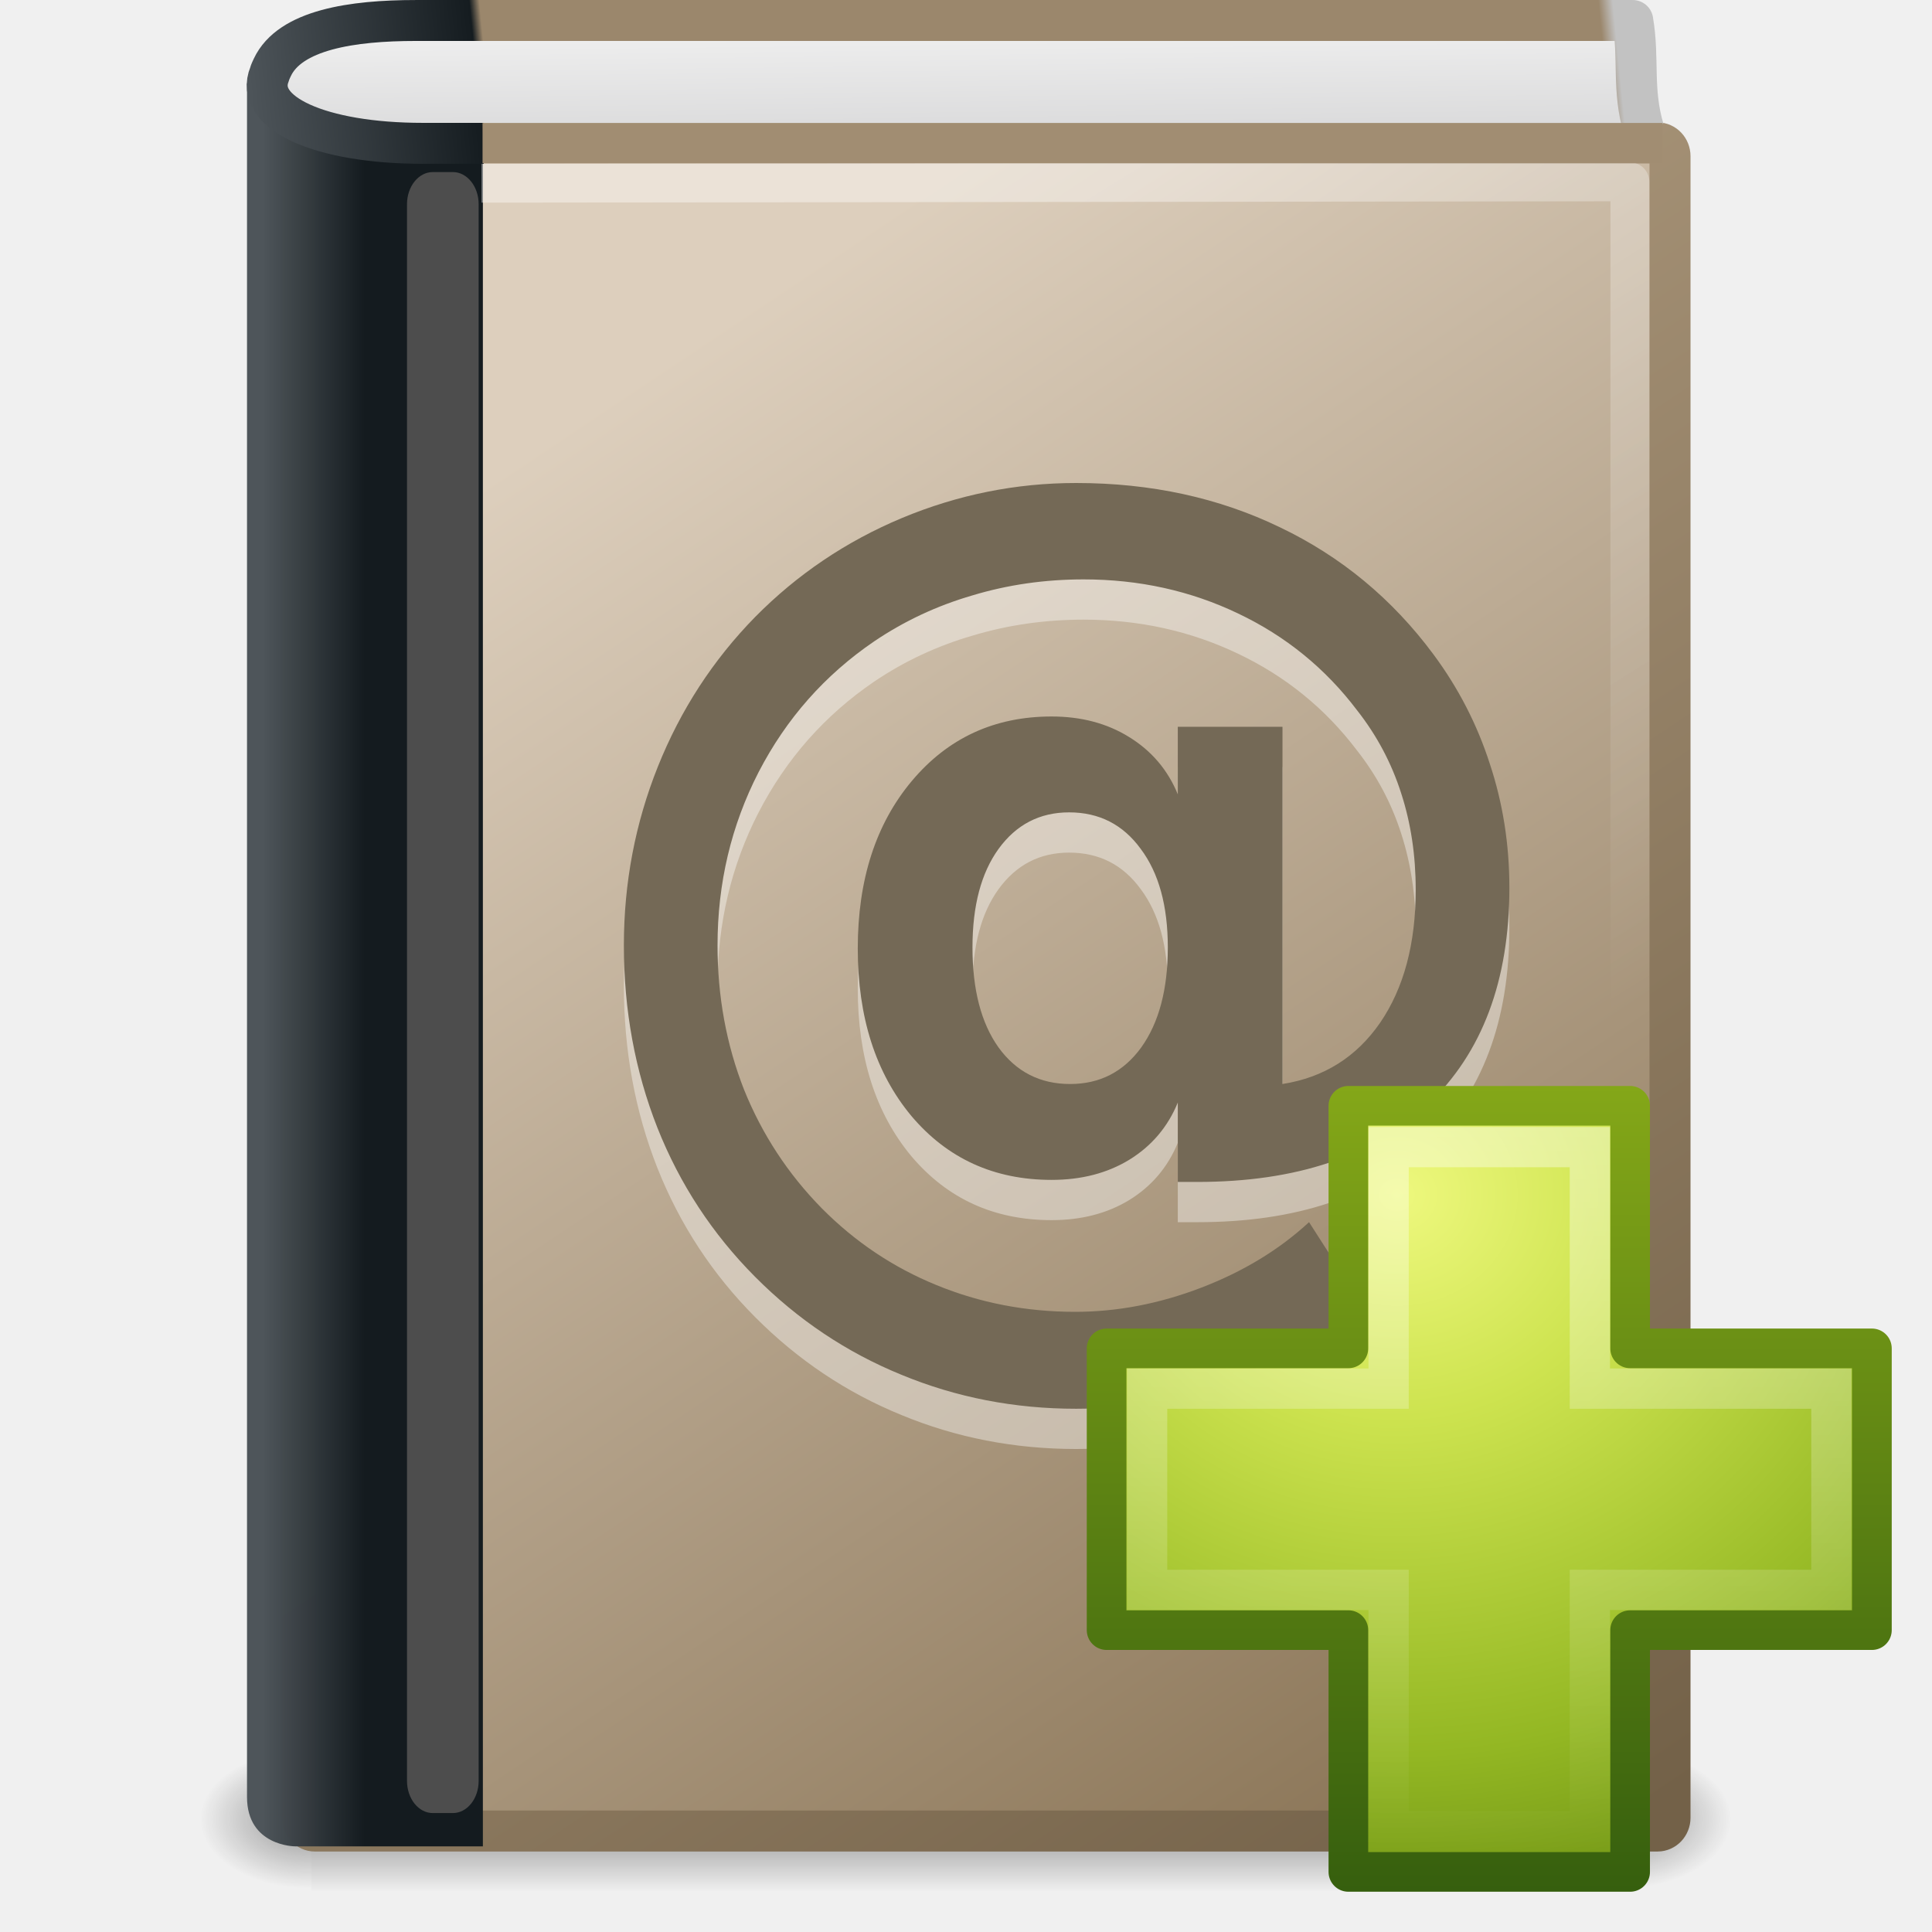
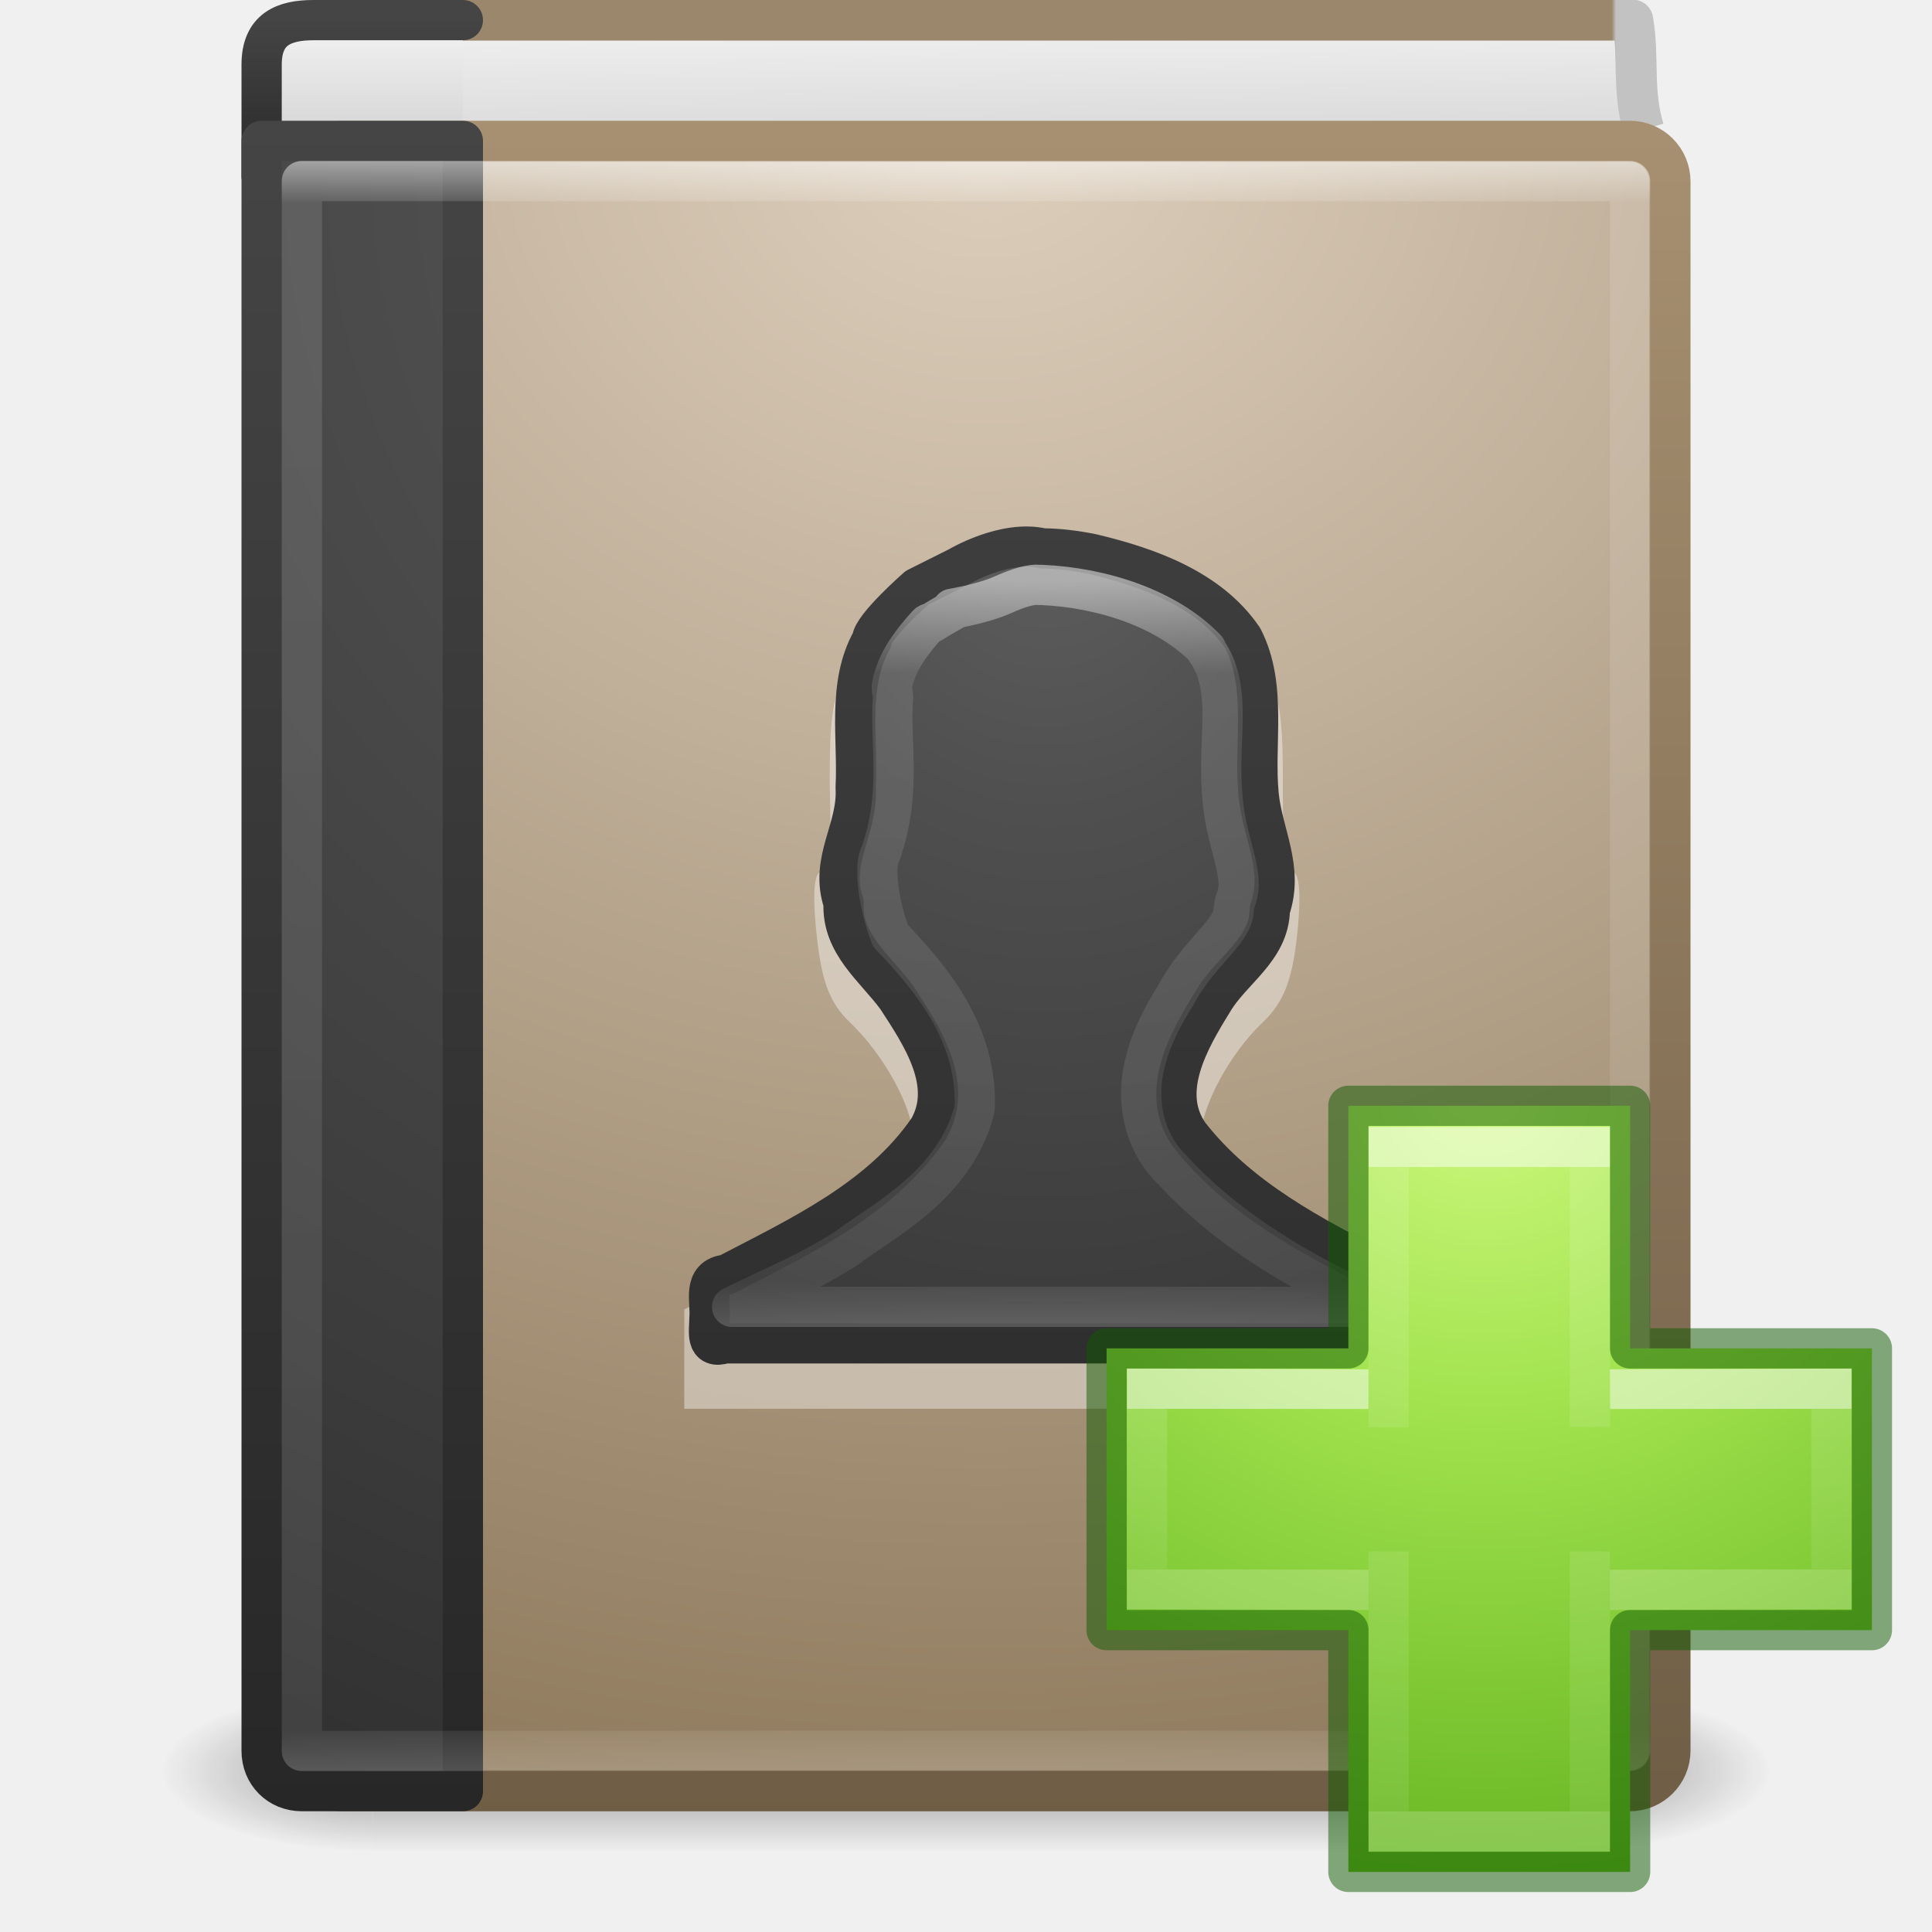
- <svg xmlns="http://www.w3.org/2000/svg" xmlns:xlink="http://www.w3.org/1999/xlink" version="1.0" width="48" height="48" id="svg3506">
-   <defs id="defs3508">
-     <linearGradient id="linearGradient3198">
-       <stop style="stop-color:#ffffff;stop-opacity:1;" offset="0" id="stop3200" />
-       <stop style="stop-color:#ffffff;stop-opacity:0;" offset="1" id="stop3202" />
+ <svg xmlns="http://www.w3.org/2000/svg" xmlns:xlink="http://www.w3.org/1999/xlink" id="svg4045" height="48" width="48" version="1.1">
+   <defs id="defs4047">
+     <linearGradient gradientTransform="matrix(0.8918919,0,0,1.054054,2.594596,-1.297286)" gradientUnits="userSpaceOnUse" xlink:href="#linearGradient3195" id="linearGradient3142-2" y2="32.596" x2="24" y1="14.916" x1="24" />
+     <linearGradient id="linearGradient3195">
+       <stop offset="0" style="stop-color:#ffffff;stop-opacity:1" id="stop3197" />
+       <stop offset="0.123" style="stop-color:#ffffff;stop-opacity:0.235" id="stop3199" />
+       <stop offset="0.937" style="stop-color:#ffffff;stop-opacity:0.157" id="stop3201" />
+       <stop offset="1" style="stop-color:#ffffff;stop-opacity:0.392" id="stop3203" />
    </linearGradient>
-     <radialGradient cx="605.714" cy="486.648" r="117.143" fx="605.714" fy="486.648" id="radialGradient3873" xlink:href="#linearGradient5060" gradientUnits="userSpaceOnUse" gradientTransform="matrix(2.409717e-2,0,0,1.537476e-2,26.47758,38.62904)" />
-     <linearGradient id="linearGradient5060">
-       <stop id="stop5062" style="stop-color:#000000;stop-opacity:1" offset="0" />
-       <stop id="stop5064" style="stop-color:#000000;stop-opacity:0" offset="1" />
+     <radialGradient gradientTransform="matrix(0,1.478163,-1.264196,0,36.68227,-3.631553)" gradientUnits="userSpaceOnUse" xlink:href="#linearGradient2867-449-88-871-390-598-476-591-434-148-57-177-641-289-620-227-114-444-680-744-8-7" id="radialGradient3147" fy="8.45" fx="10.904" r="20" cy="8.45" cx="10.904" />
+     <linearGradient id="linearGradient2867-449-88-871-390-598-476-591-434-148-57-177-641-289-620-227-114-444-680-744-8-7">
+       <stop offset="0" style="stop-color:#5f5f5f;stop-opacity:1" id="stop5430-8-6" />
+       <stop offset="0.262" style="stop-color:#4f4f4f;stop-opacity:1" id="stop5432-3-5" />
+       <stop offset="0.705" style="stop-color:#3b3b3b;stop-opacity:1" id="stop5434-1-6" />
+       <stop offset="1" style="stop-color:#2b2b2b;stop-opacity:1" id="stop5436-8-9" />
    </linearGradient>
-     <radialGradient cx="605.714" cy="486.648" r="117.143" fx="605.714" fy="486.648" id="radialGradient3586" xlink:href="#linearGradient5060" gradientUnits="userSpaceOnUse" gradientTransform="matrix(-2.409717e-2,0,0,1.537476e-2,21.52241,38.62904)" />
-     <linearGradient id="linearGradient5048">
-       <stop id="stop5050" style="stop-color:#000000;stop-opacity:0" offset="0" />
-       <stop id="stop5056" style="stop-color:#000000;stop-opacity:1" offset="0.5" />
-       <stop id="stop5052" style="stop-color:#000000;stop-opacity:0" offset="1" />
+     <linearGradient gradientTransform="matrix(1,0,0,1.051282,2.000001,-1.23077)" gradientUnits="userSpaceOnUse" xlink:href="#linearGradient3707-319-631-407-324-616-674-812-821-107-178-392-400-6-7" id="linearGradient3149" y2="3.899" x2="24" y1="44" x1="24" />
+     <linearGradient id="linearGradient3707-319-631-407-324-616-674-812-821-107-178-392-400-6-7">
+       <stop offset="0" style="stop-color:#272727;stop-opacity:1" id="stop5440-4-4" />
+       <stop offset="1" style="stop-color:#454545;stop-opacity:1" id="stop5442-3-5" />
    </linearGradient>
-     <linearGradient x1="302.857" y1="366.648" x2="302.857" y2="609.505" id="linearGradient3584" xlink:href="#linearGradient5048" gradientUnits="userSpaceOnUse" gradientTransform="matrix(7.04142e-2,0,0,1.537476e-2,-1.449705,38.62901)" />
+     <linearGradient gradientTransform="matrix(0.8918919,0,0,1.054054,2.594596,-1.297286)" gradientUnits="userSpaceOnUse" xlink:href="#linearGradient3731" id="linearGradient3142" y2="43" x2="24" y1="5" x1="24" />
+     <linearGradient id="linearGradient3731">
+       <stop offset="0" style="stop-color:#ffffff;stop-opacity:1" id="stop3733" />
+       <stop offset="0.027" style="stop-color:#ffffff;stop-opacity:0.235" id="stop3735" />
+       <stop offset="0.974" style="stop-color:#ffffff;stop-opacity:0.157" id="stop3737" />
+       <stop offset="1" style="stop-color:#ffffff;stop-opacity:0.392" id="stop3739" />
+     </linearGradient>
+     <radialGradient gradientTransform="matrix(1.9428467e-8,2.456836,-2.472257,-4.5264291e-8,46.8901,-14.30325)" gradientUnits="userSpaceOnUse" xlink:href="#linearGradient2867-449-88-871-390-598-476-591-434-148-57-177-641-289-620-227-114-444-680-744-8" id="radialGradient3145" fy="8.45" fx="7.496" r="20" cy="8.45" cx="7.496" />
+     <linearGradient id="linearGradient2867-449-88-871-390-598-476-591-434-148-57-177-641-289-620-227-114-444-680-744-8">
+       <stop offset="0" style="stop-color:#5f5f5f;stop-opacity:1" id="stop5430-8" />
+       <stop offset="0.262" style="stop-color:#4f4f4f;stop-opacity:1" id="stop5432-3" />
+       <stop offset="0.705" style="stop-color:#3b3b3b;stop-opacity:1" id="stop5434-1" />
+       <stop offset="1" style="stop-color:#2b2b2b;stop-opacity:1" id="stop5436-8" />
+     </linearGradient>
+     <linearGradient gradientTransform="matrix(1,0,0,1.051282,2.000001,-1.23077)" gradientUnits="userSpaceOnUse" xlink:href="#linearGradient3707-319-631-407-324-616-674-812-821-107-178-392-400-6" id="linearGradient3147" y2="3.899" x2="24" y1="44" x1="24" />
+     <linearGradient id="linearGradient3707-319-631-407-324-616-674-812-821-107-178-392-400-6">
+       <stop offset="0" style="stop-color:#272727;stop-opacity:1" id="stop5440-4" />
+       <stop offset="1" style="stop-color:#454545;stop-opacity:1" id="stop5442-3" />
+     </linearGradient>
+     <radialGradient gradientTransform="matrix(0,2.744544,-3.183415,0,45.66374,-64.07083)" gradientUnits="userSpaceOnUse" xlink:href="#linearGradient8967" id="radialGradient3829" fy="6.648" fx="24.502" r="17.498" cy="6.648" cx="24.502" />
+     <linearGradient id="linearGradient8967">
+       <stop offset="0" style="stop-color:#ddcfbd;stop-opacity:1" id="stop8969" />
+       <stop offset="1" style="stop-color:#856f50;stop-opacity:1" id="stop8971" />
+     </linearGradient>
+     <linearGradient gradientTransform="matrix(0.7007108,0,0,0.7371287,2.078935,-0.1244263)" gradientUnits="userSpaceOnUse" xlink:href="#linearGradient3319" id="linearGradient3153" y2="61.482" x2="32.901" y1="4.648" x1="32.901" />
    <linearGradient id="linearGradient3319">
-       <stop id="stop3321" style="stop-color:#af9b7f;stop-opacity:1" offset="0" />
-       <stop id="stop3323" style="stop-color:#736148;stop-opacity:1" offset="1" />
+       <stop offset="0" style="stop-color:#a79071;stop-opacity:1" id="stop3321" />
+       <stop offset="1" style="stop-color:#6f5d45;stop-opacity:1" id="stop3323" />
    </linearGradient>
-     <linearGradient x1="22.334" y1="11.03" x2="53.453" y2="61.22" id="linearGradient2878" xlink:href="#linearGradient3319" gradientUnits="userSpaceOnUse" gradientTransform="matrix(0.7007108,0,0,0.7543894,2.078935,-0.169135)" />
-     <linearGradient id="linearGradient8967">
-       <stop id="stop8969" style="stop-color:#ddcfbd;stop-opacity:1" offset="0" />
-       <stop id="stop8971" style="stop-color:#856f50;stop-opacity:1" offset="1" />
+     <linearGradient gradientUnits="userSpaceOnUse" xlink:href="#linearGradient2346" id="linearGradient3156" y2="3" x2="10.654" y1="1" x1="10.654" />
+     <linearGradient id="linearGradient2346">
+       <stop offset="0" style="stop-color:#eeeeee;stop-opacity:1" id="stop2348" />
+       <stop offset="1" style="stop-color:#d9d9da;stop-opacity:1" id="stop2350" />
    </linearGradient>
-     <linearGradient x1="16.102" y1="9.889" x2="38.491" y2="46" id="linearGradient2876" xlink:href="#linearGradient8967" gradientUnits="userSpaceOnUse" gradientTransform="matrix(0.9739077,0,0,1.048515,2.047216,-2.216925)" />
-     <linearGradient id="linearGradient8978">
-       <stop id="stop8980" style="stop-color:#4d5459;stop-opacity:0.996" offset="0" />
-       <stop id="stop8982" style="stop-color:#141b1f;stop-opacity:1" offset="1" />
+     <linearGradient gradientTransform="matrix(1,0,0,0.1025635,2.000261,0.03848905)" gradientUnits="userSpaceOnUse" xlink:href="#linearGradient3707-319-631-407-324-616-674-812-821-107-178-392-400-6-2" id="linearGradient3158" y2="3.899" x2="24" y1="44" x1="24" />
+     <linearGradient id="linearGradient3707-319-631-407-324-616-674-812-821-107-178-392-400-6-2">
+       <stop offset="0" style="stop-color:#272727;stop-opacity:1" id="stop5440-4-8" />
+       <stop offset="1" style="stop-color:#454545;stop-opacity:1" id="stop5442-3-8" />
    </linearGradient>
-     <linearGradient x1="5.48" y1="25.019" x2="8.5" y2="25.019" id="linearGradient2873" xlink:href="#linearGradient8978" gradientUnits="userSpaceOnUse" gradientTransform="matrix(0.8371182,0,0,1.042801,1.951614,-2.097175)" />
-     <linearGradient id="linearGradient3913">
-       <stop id="stop3915" style="stop-color:#4e555a;stop-opacity:1" offset="0" />
-       <stop id="stop3917" style="stop-color:#151c20;stop-opacity:1" offset="0.16" />
-       <stop id="stop3919" style="stop-color:#9b876c;stop-opacity:1" offset="0.167" />
-       <stop id="stop3921" style="stop-color:#9b876c;stop-opacity:1" offset="0.752" />
-       <stop id="stop3923" style="stop-color:#9b876c;stop-opacity:1" offset="0.939" />
-       <stop id="stop3925" style="stop-color:#c2c2c2;stop-opacity:1" offset="0.949" />
-       <stop id="stop3927" style="stop-color:#c2c2c2;stop-opacity:1" offset="1" />
+     <linearGradient gradientTransform="matrix(1.004045,0,0,1.538066,1.223278,-4.040018)" gradientUnits="userSpaceOnUse" xlink:href="#linearGradient2346" id="linearGradient3161" y2="4.883" x2="24.64" y1="3.123" x1="24.627" />
+     <linearGradient gradientTransform="matrix(0.7162781,0,0,0.7471593,2.15415,-0.05165168)" gradientUnits="userSpaceOnUse" xlink:href="#linearGradient4652" id="linearGradient3163" y2="0.065" x2="54.887" y1="0.065" x1="5.212" />
+     <linearGradient id="linearGradient4652">
+       <stop offset="0" style="stop-color:#9b876c;stop-opacity:1" id="stop4654" />
+       <stop offset="0.96" style="stop-color:#9b876c;stop-opacity:1" id="stop4656" />
+       <stop offset="0.963" style="stop-color:#c2c2c2;stop-opacity:1" id="stop4658" />
+       <stop offset="1" style="stop-color:#c2c2c2;stop-opacity:1" id="stop4660" />
    </linearGradient>
-     <linearGradient x1="5.754" y1="5.244" x2="55.495" y2="0.065" id="linearGradient2867" xlink:href="#linearGradient3913" gradientUnits="userSpaceOnUse" gradientTransform="matrix(0.7162781,0,0,0.7471593,2.15415,-5.165144e-2)" />
-     <linearGradient id="linearGradient2346">
-       <stop id="stop2348" style="stop-color:#eeeeee;stop-opacity:1" offset="0" />
-       <stop id="stop2350" style="stop-color:#d9d9da;stop-opacity:1" offset="1" />
+     <radialGradient gradientTransform="matrix(2.003784,0,0,1.4,27.98813,-17.4)" gradientUnits="userSpaceOnUse" xlink:href="#linearGradient3688-166-749" id="radialGradient3013" fy="43.5" fx="4.993" r="2.5" cy="43.5" cx="4.993" />
+     <linearGradient id="linearGradient3688-166-749">
+       <stop offset="0" style="stop-color:#181818;stop-opacity:1" id="stop2883" />
+       <stop offset="1" style="stop-color:#181818;stop-opacity:0" id="stop2885" />
    </linearGradient>
-     <linearGradient x1="24.627" y1="3.123" x2="24.64" y2="4.883" id="linearGradient2865" xlink:href="#linearGradient2346" gradientUnits="userSpaceOnUse" gradientTransform="matrix(1.004045,0,0,1.538066,1.223278,-4.040018)" />
-     <linearGradient xlink:href="#linearGradient3198" id="linearGradient3204" x1="28.252" y1="4.034" x2="40.978" y2="24.62" gradientUnits="userSpaceOnUse" />
-     <linearGradient id="linearGradient3242-7">
-       <stop offset="0" style="stop-color:#eef87e;stop-opacity:1" id="stop3244-5" />
-       <stop offset="0.262" style="stop-color:#cde34f;stop-opacity:1" id="stop3246-9" />
-       <stop offset="0.661" style="stop-color:#93b723;stop-opacity:1" id="stop3248-7" />
-       <stop offset="1" style="stop-color:#5a7e0d;stop-opacity:1" id="stop3250-8" />
+     <radialGradient gradientTransform="matrix(2.003784,0,0,1.4,-20.01187,-104.4)" gradientUnits="userSpaceOnUse" xlink:href="#linearGradient3688-464-309" id="radialGradient3015" fy="43.5" fx="4.993" r="2.5" cy="43.5" cx="4.993" />
+     <linearGradient id="linearGradient3688-464-309">
+       <stop offset="0" style="stop-color:#181818;stop-opacity:1" id="stop2889" />
+       <stop offset="1" style="stop-color:#181818;stop-opacity:0" id="stop2891" />
    </linearGradient>
-     <linearGradient id="linearGradient2490-3">
-       <stop offset="0" style="stop-color:#365f0e;stop-opacity:1" id="stop2492-3" />
-       <stop offset="1" style="stop-color:#84a718;stop-opacity:1" id="stop2494-8" />
+     <linearGradient id="linearGradient3702-501-757">
+       <stop offset="0" style="stop-color:#181818;stop-opacity:0" id="stop2895" />
+       <stop offset="0.5" style="stop-color:#181818;stop-opacity:1" id="stop2897" />
+       <stop offset="1" style="stop-color:#181818;stop-opacity:0" id="stop2899" />
    </linearGradient>
-     <linearGradient xlink:href="#linearGradient3943" id="linearGradient5530" gradientUnits="userSpaceOnUse" gradientTransform="matrix(0.5988154,0,0,0.5952031,23.6052,23.21913)" x1="22.369" y1="8.032" x2="22.369" y2="38.274" />
-     <linearGradient id="linearGradient3943">
-       <stop style="stop-color:#ffffff;stop-opacity:1;" offset="0" id="stop3945" />
-       <stop style="stop-color:#ffffff;stop-opacity:0;" offset="1" id="stop3947" />
+     <linearGradient gradientUnits="userSpaceOnUse" xlink:href="#linearGradient3702-501-757" id="linearGradient4043" y2="39.999" x2="25.058" y1="47.028" x1="25.058" />
+     <radialGradient gradientTransform="matrix(0,0.9593649,-1.04367,0,87.75759,-35.86579)" gradientUnits="userSpaceOnUse" xlink:href="#linearGradient3242-7-3-8-0-4-58-06" id="radialGradient3343" fy="48.745" fx="65.598" r="31" cy="48.745" cx="65.598" />
+     <linearGradient id="linearGradient3242-7-3-8-0-4-58-06">
+       <stop id="stop3244-5-8-5-6-4-3-8" style="stop-color:#cdf87e;stop-opacity:1" offset="0" />
+       <stop id="stop3246-9-5-1-5-3-0-7" style="stop-color:#a2e34f;stop-opacity:1" offset="0.262" />
+       <stop id="stop3248-7-2-0-7-5-35-9" style="stop-color:#68b723;stop-opacity:1" offset="0.661" />
+       <stop id="stop3250-8-2-8-5-6-40-4" style="stop-color:#1d7e0d;stop-opacity:1" offset="1" />
    </linearGradient>
-     <radialGradient r="31" fy="51.695" fx="69.448" cy="51.695" cx="69.448" gradientTransform="matrix(0,0.6792363,-0.7389246,0,72.90281,-17.48995)" gradientUnits="userSpaceOnUse" id="radialGradient3088" xlink:href="#linearGradient3242-7" />
-     <linearGradient y2="52.809" x2="72.422" y1="123.191" x1="72.422" gradientTransform="matrix(0.2821438,0,0,0.2844517,12.17135,11.9582)" gradientUnits="userSpaceOnUse" id="linearGradient3090" xlink:href="#linearGradient2490-3" />
+     <linearGradient gradientTransform="matrix(0.7044887,0,0,0.5952031,21.24141,23.21913)" gradientUnits="userSpaceOnUse" xlink:href="#linearGradient4154" id="linearGradient3030" y2="36.594" x2="24.139" y1="9.712" x1="24.139" />
+     <linearGradient id="linearGradient4154">
+       <stop offset="0" style="stop-color:#ffffff;stop-opacity:1" id="stop4156" />
+       <stop offset="0" style="stop-color:#ffffff;stop-opacity:0.235" id="stop4158" />
+       <stop offset="1" style="stop-color:#ffffff;stop-opacity:0.157" id="stop4160" />
+       <stop offset="1" style="stop-color:#ffffff;stop-opacity:0.392" id="stop4162" />
+     </linearGradient>
+     <linearGradient gradientTransform="matrix(0.6001524,0,0,0.6974803,23.55611,20.86116)" gradientUnits="userSpaceOnUse" xlink:href="#linearGradient4333" id="linearGradient3030-1" y2="26.006" x2="24.139" y1="20.271" x1="24.139" />
+     <linearGradient id="linearGradient4333">
+       <stop id="stop4335" style="stop-color:#ffffff;stop-opacity:1" offset="0" />
+       <stop id="stop4337" style="stop-color:#ffffff;stop-opacity:0.235" offset="0" />
+       <stop id="stop4339" style="stop-color:#ffffff;stop-opacity:0.157" offset="1" />
+       <stop id="stop4341" style="stop-color:#ffffff;stop-opacity:0.392" offset="1" />
+     </linearGradient>
  </defs>
  <g id="layer1">
-     <g transform="matrix(0.9561265,0,0,0.9561265,1.044962,1.105928)" id="g2877" style="display:inline">
-       <rect width="34" height="3.734" x="7" y="44.266" id="rect2879" style="opacity:0.402;fill:url(#linearGradient3584);fill-opacity:1;fill-rule:nonzero;stroke:none;stroke-width:1;marker:none;visibility:visible;display:inline;overflow:visible" />
-       <path d="M 7,44.266 C 7,44.266 7,48 7,48 C 5.759,48.007 4,47.163 4,46.133 C 4,45.102 5.385,44.266 7,44.266 L 7,44.266 z" id="path2881" style="opacity:0.402;fill:url(#radialGradient3586);fill-opacity:1;fill-rule:nonzero;stroke:none;stroke-width:1;marker:none;visibility:visible;display:inline;overflow:visible" />
-       <path d="M 41,44.266 C 41,44.266 41,48 41,48 C 42.241,48.007 44,47.163 44,46.133 C 44,45.102 42.615,44.266 41,44.266 L 41,44.266 z" id="path2883" style="opacity:0.402;fill:url(#radialGradient3873);fill-opacity:1;fill-rule:nonzero;stroke:none;stroke-width:1;marker:none;visibility:visible;display:inline;overflow:visible" />
+     <g style="opacity:0.4" id="g3712" transform="matrix(1.052632,0,0,0.5714286,-1.263158,19.14286)">
+       <rect style="fill:url(#radialGradient3013);fill-opacity:1;stroke:none" id="rect2801" y="40" x="38" height="7" width="5" />
+       <rect style="fill:url(#radialGradient3015);fill-opacity:1;stroke:none" id="rect3696" transform="scale(-1,-1)" y="-47" x="-10" height="7" width="5" />
+       <rect style="fill:url(#linearGradient4043);fill-opacity:1;stroke:none" id="rect3700" y="40" x="10" height="7" width="28" />
    </g>
-     <rect width="33.978" height="41.941" rx="0.31" ry="0.33" x="7.513" y="3.55" id="rect2719" style="fill:url(#linearGradient2876);fill-opacity:1;stroke:url(#linearGradient2878);stroke-width:1.019;stroke-linecap:round;stroke-linejoin:round;stroke-miterlimit:0;stroke-dasharray:none;stroke-dashoffset:0;stroke-opacity:1;display:inline" />
-     <path d="M 6.137,2.074 C 8.556,3.604 10.721,2.97 11.997,3.128 L 11.997,45.872 C 11.997,45.872 8.29,45.872 7.333,45.872 C 7.333,45.872 6.137,45.872 6.137,44.646 L 6.137,2.074 L 6.137,2.074 z" id="path2721" style="fill:url(#linearGradient2873);fill-opacity:1;stroke:none;display:inline" />
-     <rect width="1.78" height="40.77" rx="0.64" ry="0.799" x="10.112" y="4.275" id="rect2725" style="fill:#4d4d4d;fill-opacity:1;stroke:none;display:inline" />
-     <path d="M 24.161,24.538 C 24.161,25.589 24.376,26.417 24.808,27.023 C 25.247,27.629 25.84,27.932 26.587,27.932 C 27.325,27.932 27.914,27.629 28.354,27.023 C 28.794,26.408 29.014,25.58 29.014,24.538 C 29.014,23.505 28.79,22.69 28.342,22.092 C 27.902,21.486 27.309,21.183 26.562,21.183 C 25.832,21.183 25.247,21.486 24.808,22.092 C 24.376,22.69 24.161,23.505 24.161,24.538 M 29.262,28.393 C 29.014,28.999 28.611,29.473 28.055,29.815 C 27.508,30.148 26.865,30.314 26.127,30.314 C 24.7,30.314 23.538,29.785 22.643,28.726 C 21.755,27.659 21.311,26.272 21.311,24.564 C 21.311,22.857 21.759,21.469 22.655,20.402 C 23.551,19.335 24.708,18.801 26.127,18.801 C 26.865,18.801 27.508,18.972 28.055,19.313 C 28.611,19.655 29.014,20.129 29.262,20.735 L 29.262,19.057 L 31.863,19.057 L 31.863,27.932 C 32.892,27.77 33.701,27.262 34.29,26.408 C 34.879,25.546 35.173,24.445 35.173,23.104 C 35.173,22.25 35.053,21.452 34.812,20.709 C 34.572,19.958 34.207,19.271 33.717,18.648 C 32.929,17.606 31.942,16.803 30.756,16.24 C 29.578,15.677 28.3,15.395 26.923,15.395 C 25.961,15.395 25.04,15.527 24.161,15.792 C 23.281,16.048 22.468,16.428 21.722,16.932 C 20.494,17.768 19.536,18.852 18.847,20.184 C 18.167,21.508 17.827,22.942 17.827,24.487 C 17.827,25.759 18.047,26.955 18.486,28.073 C 18.934,29.183 19.577,30.165 20.415,31.018 C 21.245,31.855 22.195,32.491 23.265,32.927 C 24.343,33.37 25.492,33.592 26.712,33.592 C 27.757,33.592 28.802,33.392 29.847,32.991 C 30.893,32.589 31.784,32.047 32.523,31.364 L 33.854,33.439 C 32.817,34.267 31.685,34.899 30.457,35.334 C 29.238,35.778 27.997,36 26.736,36 C 25.202,36 23.754,35.718 22.394,35.155 C 21.033,34.6 19.822,33.789 18.76,32.722 C 17.698,31.654 16.89,30.421 16.334,29.021 C 15.778,27.612 15.5,26.101 15.5,24.487 C 15.5,22.933 15.782,21.452 16.346,20.043 C 16.91,18.635 17.715,17.397 18.76,16.33 C 19.805,15.271 21.021,14.451 22.406,13.871 C 23.8,13.29 25.243,13 26.736,13 C 28.595,13 30.283,13.367 31.801,14.101 C 33.319,14.827 34.588,15.877 35.609,17.252 C 36.231,18.088 36.699,18.998 37.015,19.979 C 37.338,20.953 37.5,21.977 37.5,23.053 C 37.5,25.367 36.824,27.164 35.472,28.444 C 34.12,29.725 32.212,30.365 29.748,30.365 L 29.262,30.365 L 29.262,28.393" id="path2781" style="font-size:23.554px;font-style:normal;font-weight:normal;opacity:0.4;fill:#ffffff;fill-opacity:1;stroke:none;display:inline;font-family:Bitstream Vera Sans" />
-     <path d="M 12.446,4.55 L 40.494,4.517 L 40.494,44.723" id="path4743" style="opacity:0.4;fill:none;fill-rule:evenodd;stroke:url(#linearGradient3204);stroke-width:0.967;stroke-linecap:square;stroke-linejoin:round;stroke-miterlimit:4;stroke-dasharray:none;stroke-opacity:1;display:inline" />
-     <path d="M 40.839,3.217 C 40.544,2.226 40.728,1.454 40.565,0.509 C 40.565,0.509 11.974,0.509 10.325,0.509 C 8.754,0.509 7.203,0.739 6.765,1.676 C 6.741,1.729 6.713,1.782 6.698,1.84 C 6.296,2.806 7.96,3.561 10.503,3.561 C 12.246,3.561 11.388,3.561 12.018,3.561" id="path2723" style="fill:url(#linearGradient2865);fill-opacity:1;stroke:url(#linearGradient2867);stroke-width:1.017;stroke-linecap:butt;stroke-linejoin:round;stroke-miterlimit:0;stroke-dasharray:none;stroke-dashoffset:0;stroke-opacity:1;display:inline" />
-     <path d="M 41.308,3.555 L 11.989,3.555" id="path4494" style="fill:#a18d72;fill-opacity:1;fill-rule:evenodd;stroke:#a18d72;stroke-width:1px;stroke-linecap:butt;stroke-linejoin:miter;stroke-opacity:1;display:inline" />
-     <path d="M 24.161,23.538 C 24.161,24.589 24.376,25.417 24.808,26.023 C 25.247,26.629 25.84,26.932 26.587,26.932 C 27.325,26.932 27.914,26.629 28.354,26.023 C 28.794,25.408 29.014,24.58 29.014,23.538 C 29.014,22.505 28.79,21.69 28.342,21.092 C 27.902,20.486 27.309,20.183 26.562,20.183 C 25.832,20.183 25.247,20.486 24.808,21.092 C 24.376,21.69 24.161,22.505 24.161,23.538 M 29.262,27.393 C 29.014,27.999 28.611,28.473 28.055,28.815 C 27.508,29.148 26.865,29.314 26.127,29.314 C 24.7,29.314 23.538,28.785 22.643,27.726 C 21.755,26.659 21.311,25.272 21.311,23.564 C 21.311,21.857 21.759,20.469 22.655,19.402 C 23.551,18.335 24.708,17.801 26.127,17.801 C 26.865,17.801 27.508,17.972 28.055,18.313 C 28.611,18.655 29.014,19.129 29.262,19.735 L 29.262,18.057 L 31.863,18.057 L 31.863,26.932 C 32.892,26.77 33.701,26.262 34.29,25.408 C 34.879,24.546 35.173,23.445 35.173,22.104 C 35.173,21.25 35.053,20.452 34.812,19.709 C 34.572,18.958 34.207,18.271 33.717,17.648 C 32.929,16.606 31.942,15.803 30.756,15.24 C 29.578,14.677 28.3,14.395 26.923,14.395 C 25.961,14.395 25.04,14.527 24.161,14.792 C 23.281,15.048 22.468,15.428 21.722,15.932 C 20.494,16.768 19.536,17.852 18.847,19.184 C 18.167,20.508 17.827,21.942 17.827,23.487 C 17.827,24.759 18.047,25.955 18.486,27.073 C 18.934,28.183 19.577,29.165 20.415,30.018 C 21.245,30.855 22.195,31.491 23.265,31.927 C 24.343,32.37 25.492,32.592 26.712,32.592 C 27.757,32.592 28.802,32.392 29.847,31.991 C 30.893,31.589 31.784,31.047 32.523,30.364 L 33.854,32.439 C 32.817,33.267 31.685,33.899 30.457,34.334 C 29.238,34.778 27.997,35 26.736,35 C 25.202,35 23.754,34.718 22.394,34.155 C 21.033,33.6 19.822,32.789 18.76,31.722 C 17.698,30.654 16.89,29.421 16.334,28.021 C 15.778,26.612 15.5,25.101 15.5,23.487 C 15.5,21.933 15.782,20.452 16.346,19.043 C 16.91,17.635 17.715,16.397 18.76,15.33 C 19.805,14.271 21.021,13.451 22.406,12.871 C 23.8,12.29 25.243,12 26.736,12 C 28.595,12 30.283,12.367 31.801,13.101 C 33.319,13.827 34.588,14.877 35.609,16.252 C 36.231,17.088 36.699,17.998 37.015,18.979 C 37.338,19.953 37.5,20.977 37.5,22.053 C 37.5,24.367 36.824,26.164 35.472,27.444 C 34.12,28.725 32.212,29.365 29.748,29.365 L 29.262,29.365 L 29.262,27.393" id="path2779" style="font-size:23.554px;font-style:normal;font-weight:normal;opacity:1;fill:#746956;fill-opacity:1;stroke:none;display:inline;font-family:Bitstream Vera Sans" />
-     <path style="color:#000000;fill:url(#radialGradient3088);fill-opacity:1;fill-rule:nonzero;stroke:url(#linearGradient3090);stroke-width:0.985;stroke-linecap:round;stroke-linejoin:round;stroke-miterlimit:4;stroke-opacity:1;stroke-dasharray:none;stroke-dashoffset:0;marker:none;visibility:visible;display:inline;overflow:visible;enable-background:accumulate" d="m 33.5,33.5 0,-6.027 7,0 0,6.027 6.007,0 0,7 -6.007,0 0,6.007 -7,0 0,-6.007 -6.007,0 0,-7 6.007,0 z" id="path2262" />
-     <path style="opacity:0.4;fill:none;stroke:url(#linearGradient5530);stroke-width:1;stroke-linecap:butt;stroke-linejoin:miter;stroke-miterlimit:4;stroke-opacity:1;stroke-dasharray:none;display:inline" d="m 34.5,34.5 0,-6 5,0 0,6 6,0 0,5 -6,0 0,6 -5,0 0,-6 -6,0 0,-5 6,0 z" id="path2272" />
+     <path style="fill:url(#linearGradient3161);fill-opacity:1;stroke:url(#linearGradient3163);stroke-width:1.017;stroke-linecap:butt;stroke-linejoin:round;stroke-miterlimit:0;stroke-opacity:1;stroke-dasharray:none;stroke-dashoffset:0;display:inline" id="path2723" d="M 40.839,3.217 C 40.544,2.226 40.728,1.445 40.565,0.5 l -30.24,0 0.178,3" />
+     <path style="color:#000000;fill:url(#linearGradient3156);fill-opacity:1;fill-rule:nonzero;stroke:url(#linearGradient3158);stroke-width:1;stroke-linecap:round;stroke-linejoin:round;stroke-miterlimit:4;stroke-opacity:1;stroke-dasharray:none;stroke-dashoffset:0;marker:none;visibility:visible;display:inline;overflow:visible;enable-background:accumulate" id="rect5505-21-3-9" d="m 11.5,4.5 -4,0 c -0.571,0 -1,-0.042 -1,-0.098 l 0,-2.796 c 0,-0.888 0.559,-1.106 1.291,-1.106 l 3.709,0" />
+     <rect style="fill:url(#radialGradient3829);fill-opacity:1;stroke:url(#linearGradient3153);stroke-width:1.019;stroke-linecap:round;stroke-linejoin:round;stroke-miterlimit:0;stroke-opacity:1;stroke-dasharray:none;stroke-dashoffset:0;display:inline" id="rect2719" y="3.51" x="7.513" ry="1" rx="1" height="40.981" width="33.978" />
+     <path style="color:#000000;fill:url(#radialGradient3145);fill-opacity:1;fill-rule:nonzero;stroke:url(#linearGradient3147);stroke-width:1;stroke-linecap:round;stroke-linejoin:round;stroke-miterlimit:4;stroke-opacity:1;stroke-dasharray:none;stroke-dashoffset:0;marker:none;visibility:visible;display:inline;overflow:visible;enable-background:accumulate" id="rect5505-21-3" d="m 11.5,3.5 c 0,0 0,28.509 0,41 l -4,0 c -0.571,0 -1,-0.434 -1,-1 l 0,-40 z" />
+     <rect style="opacity:0.5;fill:none;stroke:url(#linearGradient3142);stroke-width:1;stroke-linecap:round;stroke-linejoin:round;stroke-miterlimit:4;stroke-opacity:1;stroke-dasharray:none;stroke-dashoffset:0" id="rect6741-0" y="4.5" x="7.5" height="39" width="33" />
+     <path style="opacity:0.4;fill:#ffffff;fill-opacity:1;fill-rule:evenodd;stroke:none;stroke-width:1.002;marker:none;visibility:visible;display:inline;overflow:visible;enable-background:accumulate" id="rect2382-1" d="m 25.914,14 c -0.648,-0.004 -1.217,0.12 -1.604,0.378 -0.5,0.332 -0.72,0.374 -0.859,0.145 -0.133,-0.219 -0.255,-0.194 -0.372,0.116 -0.099,0.263 -0.307,0.383 -0.544,0.29 -0.226,-0.088 -0.319,-0.06 -0.229,0.087 0.086,0.141 0.044,0.261 -0.086,0.261 -0.13,0 -0.546,0.445 -0.917,0.988 -0.591,0.865 -0.688,1.26 -0.688,3.079 8.2e-5,1.141 0.113,2.252 -0.229,2.324 -0.201,0.042 -0.181,0.835 -0.086,1.656 0.125,1.073 0.311,1.599 0.831,2.091 0.809,0.767 1.547,2.096 1.547,2.817 0,0.988 -2.275,2.718 -5.677,4.297 L 17,35 l 18,0 0.002,-2.728 c -2.825,-1.303 -5.163,-3.106 -5.163,-4.04 0,-0.72 0.71,-2.051 1.518,-2.817 0.519,-0.493 0.734,-1.018 0.859,-2.091 0.096,-0.82 0.108,-1.59 -0.086,-1.656 -0.268,-0.09 -0.258,-1.192 -0.258,-2.324 -10e-7,-1.622 -0.102,-2.226 -0.516,-2.905 -0.823,-1.351 -3.499,-2.428 -5.443,-2.44 z" />
+     <path style="color:#000000;fill:url(#radialGradient3147);fill-opacity:1;fill-rule:nonzero;stroke:url(#linearGradient3149);stroke-width:1;stroke-linecap:round;stroke-linejoin:round;stroke-miterlimit:4;stroke-opacity:1;stroke-dasharray:none;stroke-dashoffset:0;marker:none;visibility:visible;display:inline;overflow:visible;enable-background:accumulate" id="path3107" d="m 25.906,13.625 c -0.953,-0.223 -2.095,0.463 -2.095,0.463 l -1.025,0.513 c 0,0 -1.111,0.971 -1.123,1.301 -0.625,1.108 -0.34,2.452 -0.404,3.664 0.061,1.041 -0.662,1.813 -0.299,2.869 -0.053,1.019 0.786,1.617 1.325,2.354 0.607,0.933 1.431,2.149 0.782,3.265 -1.199,1.741 -3.194,2.664 -5.014,3.613 -0.618,0.063 -0.386,0.658 -0.427,1.082 -9.85e-4,0.337 -0.112,0.784 0.382,0.626 5.456,0 10.912,0 16.368,0 0,-0.583 0,-1.167 0,-1.75 -1.763,-0.894 -3.602,-1.851 -4.837,-3.441 -0.742,-1.065 0.002,-2.344 0.587,-3.291 0.456,-0.789 1.409,-1.292 1.423,-2.298 0.351,-1.02 -0.178,-1.864 -0.277,-2.837 -0.129,-1.29 0.22,-2.7 -0.395,-3.9 C 30.042,14.63 28.514,14.092 27.128,13.762 26.726,13.681 26.317,13.628 25.906,13.625 z" />
+     <path style="opacity:0.5;color:#000000;fill:none;stroke:url(#linearGradient3142-2);stroke-width:1;stroke-linecap:round;stroke-linejoin:round;stroke-miterlimit:4;stroke-opacity:1;stroke-dasharray:none;stroke-dashoffset:0;marker:none;visibility:visible;display:inline;overflow:visible;enable-background:accumulate" id="path3151" d="m 25.812,14.531 c -0.189,-0.018 -0.483,0.061 -0.906,0.25 -0.314,0.14 -0.777,0.261 -1.25,0.344 l 0.031,0.031 c -0.006,0.003 -0.326,0.181 -0.531,0.312 -0.039,0.025 -0.06,0.009 -0.094,0.031 -0.01,0.014 -0.026,0.025 -0.031,0.031 -0.135,0.146 -0.4,0.451 -0.594,0.781 -0.203,0.345 -0.295,0.718 -0.281,0.812 a 0.932,0.932 0 0 1 0.031,0.219 c -0.089,0.954 0.209,2.245 -0.25,3.688 a 0.932,0.932 0 0 1 -0.062,0.188 c -0.174,0.296 -0.043,1.288 0.25,2.031 0.96,1.01 2.125,2.356 2.094,4.188 a 0.932,0.932 0 0 1 -0.031,0.219 c -0.507,1.739 -2.071,2.576 -3.062,3.281 a 0.932,0.932 0 0 1 -0.031,0.031 c -0.931,0.617 -1.925,1.017 -2.906,1.5 l 15.969,0 C 32.334,31.613 30.53,30.601 29.094,29.031 29.084,29.02 29.073,29.011 29.062,29 c -0.669,-0.696 -0.805,-1.65 -0.656,-2.406 0.146,-0.743 0.488,-1.366 0.812,-1.875 0.011,-0.017 0.02,-0.045 0.031,-0.062 0.327,-0.589 0.73,-0.991 1,-1.312 0.281,-0.335 0.398,-0.519 0.406,-0.781 a 0.932,0.932 0 0 1 0.062,-0.25 c 0.1,-0.303 0.058,-0.545 -0.031,-0.938 -0.087,-0.385 -0.262,-0.9 -0.312,-1.531 -9.86e-4,-0.012 8.89e-4,-0.019 0,-0.031 -0.083,-0.818 0.015,-1.555 0,-2.188 -0.015,-0.629 -0.132,-1.087 -0.406,-1.469 -0.004,-0.004 0.004,-0.027 0,-0.031 -0.974,-1.009 -2.577,-1.527 -4.094,-1.594 a 0.932,0.932 0 0 1 -0.062,0 z" />
  </g>
+   <path style="color:#000000;fill:url(#radialGradient3343);fill-opacity:1;fill-rule:nonzero;stroke:none;stroke-width:0.985;stroke-linecap:round;stroke-linejoin:round;stroke-miterlimit:4;stroke-opacity:1;stroke-dasharray:none;stroke-dashoffset:0;marker:none;visibility:visible;display:inline;overflow:visible;enable-background:accumulate" id="path2262" d="m 33.5,33.5 0,-6.027 7,0 0,6.027 6.007,0 0,7 -6.007,0 0,6.007 -7,0 0,-6.007 -6.007,0 0,-7 6.007,0 z" />
+   <path d="m 34.5,35.459 0,-6.959 5,0 0,6.95 m 0,3.096 0,6.955 -5,0 0,-6.955" id="path2272-4" style="display:inline;opacity:0.5;fill:none;stroke:url(#linearGradient3030);stroke-width:1;stroke-linecap:butt;stroke-linejoin:miter;stroke-miterlimit:4;stroke-dasharray:none;stroke-opacity:1" />
+   <path d="m 40,34.52 5.5,-0.018 0,4.98 L 40,39.5 m -6,0 -5.5,-0.018 0,-4.98 L 34,34.52" id="path2272-2" style="display:inline;opacity:0.5;fill:none;stroke:url(#linearGradient3030-1);stroke-width:1;stroke-linecap:butt;stroke-linejoin:miter;stroke-miterlimit:4;stroke-dasharray:none;stroke-opacity:1" />
+   <path style="color:#000000;display:inline;overflow:visible;visibility:visible;fill:none;fill-opacity:1;fill-rule:nonzero;stroke:#0f5a00;stroke-width:1;stroke-linecap:round;stroke-linejoin:round;stroke-miterlimit:4;stroke-dasharray:none;stroke-dashoffset:0;stroke-opacity:1;marker:none;enable-background:accumulate;clip-rule:nonzero;opacity:0.5;isolation:auto;mix-blend-mode:normal;color-interpolation:sRGB;color-interpolation-filters:linearRGB;solid-color:#000000;solid-opacity:1;filter-blend-mode:normal;filter-gaussianBlur-deviation:0;color-rendering:auto;image-rendering:auto;shape-rendering:auto;text-rendering:auto" id="path2262-2" d="m 33.5,33.5 0,-6.027 7,0 0,6.027 6.007,0 0,7 -6.007,0 0,6.007 -7,0 0,-6.007 -6.007,0 0,-7 6.007,0 z" />
</svg>
